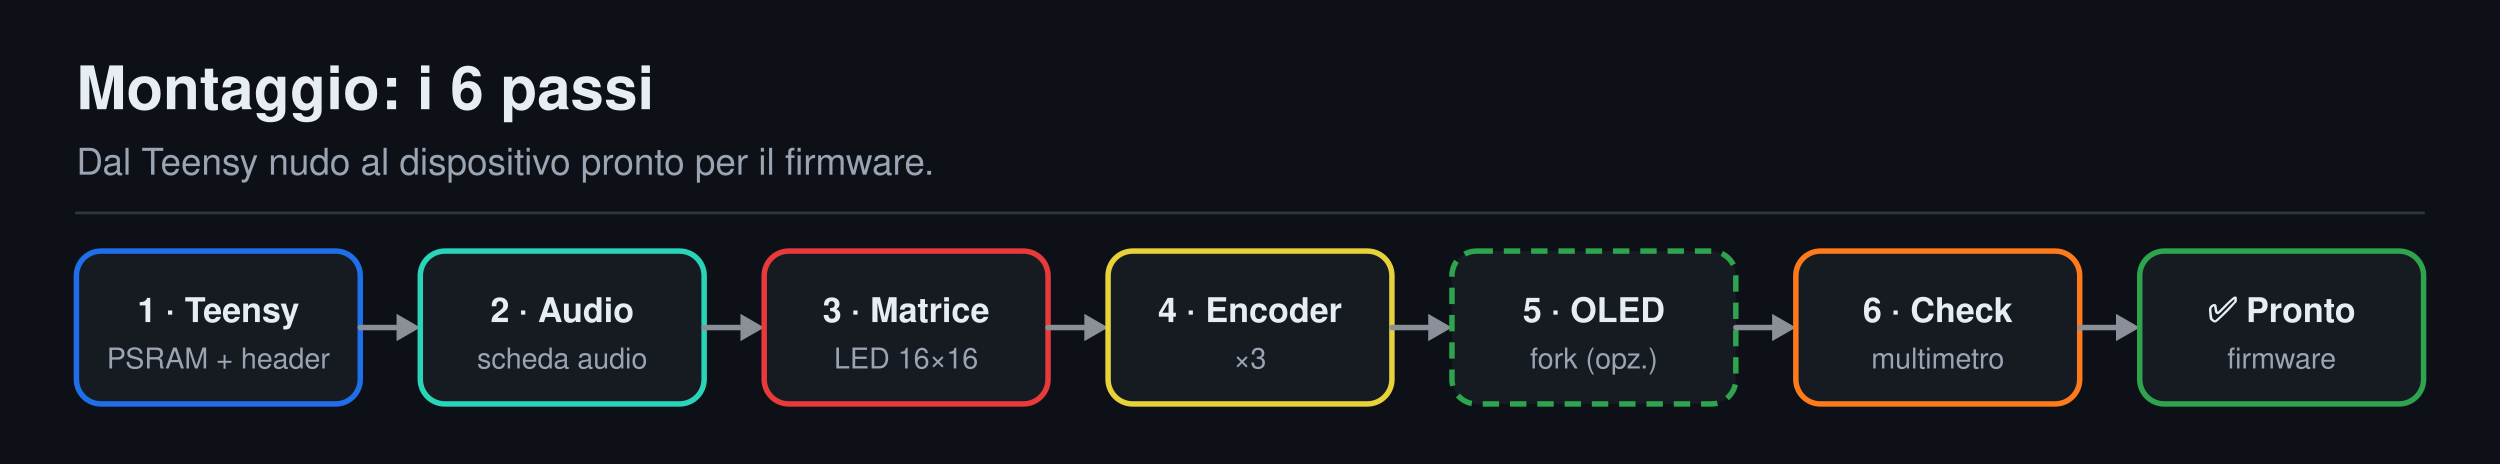
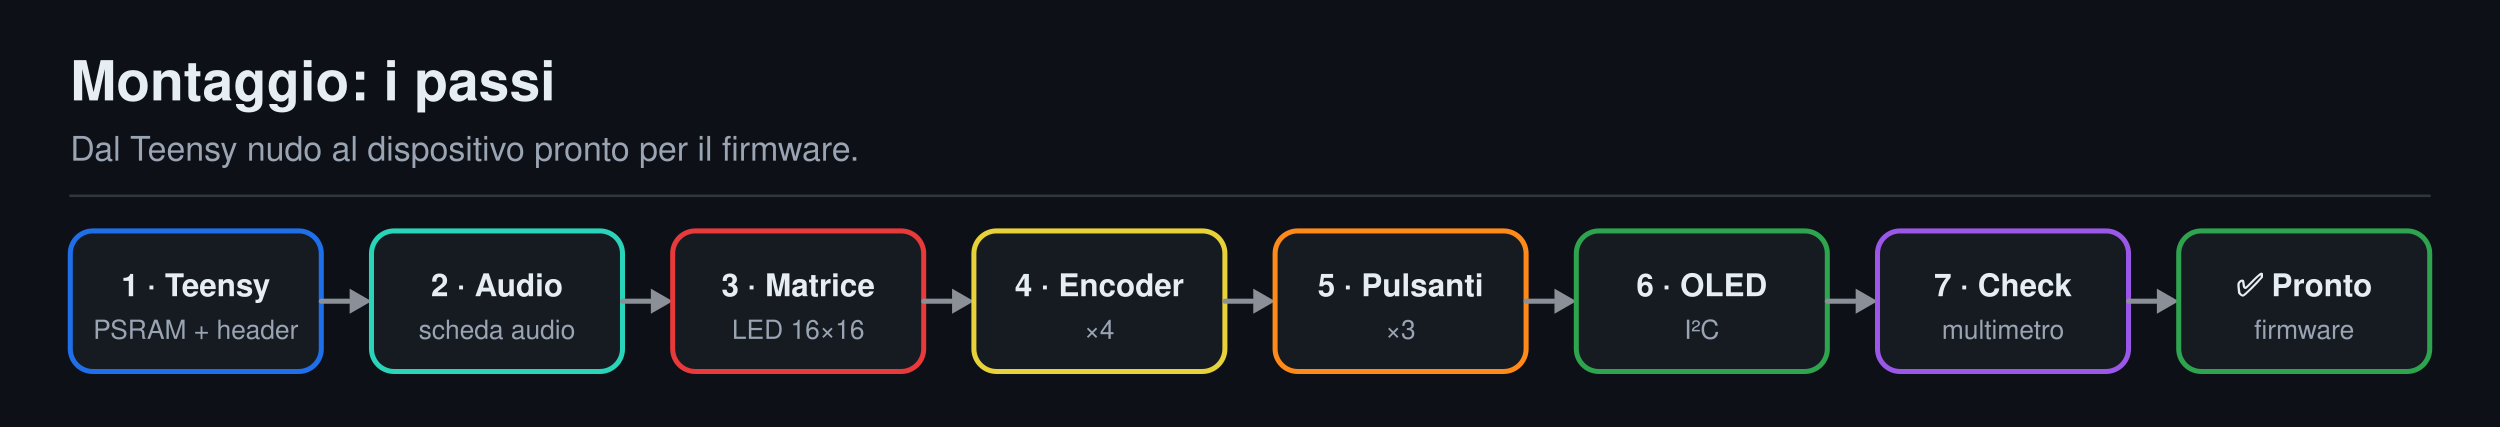
- <svg xmlns="http://www.w3.org/2000/svg" viewBox="0 0 916 170" width="916" height="170" role="img">
-   <rect x="0" y="0" width="916" height="999" rx="0" ry="0" fill="#0d1117" />
-   <text x="28" y="40" font-family="'Segoe UI',Helvetica,Arial,sans-serif" font-size="22" fill="#e6edf3" text-anchor="start" font-weight="700">Montaggio: i 6 passi</text>
+ <svg xmlns="http://www.w3.org/2000/svg" viewBox="0 0 996 170" width="996" height="170" role="img">
+   <rect x="0" y="0" width="996" height="999" rx="0" ry="0" fill="#0d1117" />
+   <text x="28" y="40" font-family="'Segoe UI',Helvetica,Arial,sans-serif" font-size="22" fill="#e6edf3" text-anchor="start" font-weight="700">Montaggio: i passi</text>
  <text x="28" y="64" font-family="'Segoe UI',Helvetica,Arial,sans-serif" font-size="13.5" fill="#9aa4b2" text-anchor="start" font-weight="400">Dal Teensy nudo al dispositivo pronto per il firmware.</text>
-   <line x1="28" y1="78" x2="888" y2="78" stroke="#30363d" stroke-width="1" stroke-linecap="round" />
-   <rect x="28" y="92" width="104" height="56" rx="9" ry="9" fill="#161b22" stroke="#1f6feb" stroke-width="2" />
-   <text x="80.0" y="118.0" font-family="'Segoe UI',Helvetica,Arial,sans-serif" font-size="12.5" fill="#e6edf3" text-anchor="middle" font-weight="700">1 · Teensy</text>
-   <text x="80.0" y="135.0" font-family="'Segoe UI',Helvetica,Arial,sans-serif" font-size="10.5" fill="#9aa4b2" text-anchor="middle" font-weight="400">PSRAM + header</text>
-   <line x1="132" y1="120.0" x2="145.0" y2="120.0" stroke="#8a8f98" stroke-width="2" stroke-linecap="round" />
-   <polygon points="154.0,120.0 145.3,125.0 145.3,115.0" fill="#8a8f98" />
-   <rect x="154" y="92" width="104" height="56" rx="9" ry="9" fill="#161b22" stroke="#2AD4B8" stroke-width="2" />
-   <text x="206.0" y="118.0" font-family="'Segoe UI',Helvetica,Arial,sans-serif" font-size="12.5" fill="#e6edf3" text-anchor="middle" font-weight="700">2 · Audio</text>
-   <text x="206.0" y="135.0" font-family="'Segoe UI',Helvetica,Arial,sans-serif" font-size="10.5" fill="#9aa4b2" text-anchor="middle" font-weight="400">scheda audio</text>
-   <line x1="258" y1="120.0" x2="271.0" y2="120.0" stroke="#8a8f98" stroke-width="2" stroke-linecap="round" />
-   <polygon points="280.0,120.0 271.3,125.0 271.3,115.0" fill="#8a8f98" />
-   <rect x="280" y="92" width="104" height="56" rx="9" ry="9" fill="#161b22" stroke="#E83A3A" stroke-width="2" />
-   <text x="332.0" y="118.0" font-family="'Segoe UI',Helvetica,Arial,sans-serif" font-size="12.5" fill="#e6edf3" text-anchor="middle" font-weight="700">3 · Matrice</text>
-   <text x="332.0" y="135.0" font-family="'Segoe UI',Helvetica,Arial,sans-serif" font-size="10.5" fill="#9aa4b2" text-anchor="middle" font-weight="400">LED 16×16</text>
-   <line x1="384" y1="120.0" x2="397.0" y2="120.0" stroke="#8a8f98" stroke-width="2" stroke-linecap="round" />
-   <polygon points="406.0,120.0 397.3,125.0 397.3,115.0" fill="#8a8f98" />
-   <rect x="406" y="92" width="104" height="56" rx="9" ry="9" fill="#161b22" stroke="#E8D23A" stroke-width="2" />
-   <text x="458.0" y="118.0" font-family="'Segoe UI',Helvetica,Arial,sans-serif" font-size="12.5" fill="#e6edf3" text-anchor="middle" font-weight="700">4 · Encoder</text>
-   <text x="458.0" y="135.0" font-family="'Segoe UI',Helvetica,Arial,sans-serif" font-size="10.5" fill="#9aa4b2" text-anchor="middle" font-weight="400">×3</text>
-   <line x1="510" y1="120.0" x2="523.0" y2="120.0" stroke="#8a8f98" stroke-width="2" stroke-linecap="round" />
-   <polygon points="532.0,120.0 523.3,125.0 523.3,115.0" fill="#8a8f98" />
-   <rect x="532" y="92" width="104" height="56" rx="9" ry="9" fill="#161b22" stroke="#2ea44f" stroke-width="2" stroke-dasharray="6 4" />
-   <text x="584.0" y="118.0" font-family="'Segoe UI',Helvetica,Arial,sans-serif" font-size="12.5" fill="#e6edf3" text-anchor="middle" font-weight="700">5 · OLED</text>
-   <text x="584.0" y="135.0" font-family="'Segoe UI',Helvetica,Arial,sans-serif" font-size="10.5" fill="#9aa4b2" text-anchor="middle" font-weight="400">fork (opz.)</text>
-   <line x1="636" y1="120.0" x2="649.0" y2="120.0" stroke="#8a8f98" stroke-width="2" stroke-linecap="round" />
-   <polygon points="658.0,120.0 649.3,125.0 649.3,115.0" fill="#8a8f98" />
-   <rect x="658" y="92" width="104" height="56" rx="9" ry="9" fill="#161b22" stroke="#FF7A1A" stroke-width="2" />
-   <text x="710.0" y="118.0" font-family="'Segoe UI',Helvetica,Arial,sans-serif" font-size="12.5" fill="#e6edf3" text-anchor="middle" font-weight="700">6 · Check</text>
-   <text x="710.0" y="135.0" font-family="'Segoe UI',Helvetica,Arial,sans-serif" font-size="10.5" fill="#9aa4b2" text-anchor="middle" font-weight="400">multimetro</text>
-   <line x1="762" y1="120.0" x2="775.0" y2="120.0" stroke="#8a8f98" stroke-width="2" stroke-linecap="round" />
-   <polygon points="784.0,120.0 775.3,125.0 775.3,115.0" fill="#8a8f98" />
-   <rect x="784" y="92" width="104" height="56" rx="9" ry="9" fill="#161b22" stroke="#2ea44f" stroke-width="2" />
-   <text x="836.0" y="118.0" font-family="'Segoe UI',Helvetica,Arial,sans-serif" font-size="12.5" fill="#e6edf3" text-anchor="middle" font-weight="700">✅ Pronto</text>
-   <text x="836.0" y="135.0" font-family="'Segoe UI',Helvetica,Arial,sans-serif" font-size="10.5" fill="#9aa4b2" text-anchor="middle" font-weight="400">firmware</text>
+   <line x1="28" y1="78" x2="968" y2="78" stroke="#30363d" stroke-width="1" stroke-linecap="round" />
+   <rect x="28" y="92" width="100" height="56" rx="9" ry="9" fill="#161b22" stroke="#1f6feb" stroke-width="2" />
+   <text x="78.0" y="118.0" font-family="'Segoe UI',Helvetica,Arial,sans-serif" font-size="12.5" fill="#e6edf3" text-anchor="middle" font-weight="700">1 · Teensy</text>
+   <text x="78.0" y="135.0" font-family="'Segoe UI',Helvetica,Arial,sans-serif" font-size="10.5" fill="#9aa4b2" text-anchor="middle" font-weight="400">PSRAM + header</text>
+   <line x1="128" y1="120.0" x2="139.0" y2="120.0" stroke="#8a8f98" stroke-width="2" stroke-linecap="round" />
+   <polygon points="148.0,120.0 139.3,125.0 139.3,115.0" fill="#8a8f98" />
+   <rect x="148" y="92" width="100" height="56" rx="9" ry="9" fill="#161b22" stroke="#2AD4B8" stroke-width="2" />
+   <text x="198.0" y="118.0" font-family="'Segoe UI',Helvetica,Arial,sans-serif" font-size="12.5" fill="#e6edf3" text-anchor="middle" font-weight="700">2 · Audio</text>
+   <text x="198.0" y="135.0" font-family="'Segoe UI',Helvetica,Arial,sans-serif" font-size="10.5" fill="#9aa4b2" text-anchor="middle" font-weight="400">scheda audio</text>
+   <line x1="248" y1="120.0" x2="259.0" y2="120.0" stroke="#8a8f98" stroke-width="2" stroke-linecap="round" />
+   <polygon points="268.0,120.0 259.3,125.0 259.3,115.0" fill="#8a8f98" />
+   <rect x="268" y="92" width="100" height="56" rx="9" ry="9" fill="#161b22" stroke="#E83A3A" stroke-width="2" />
+   <text x="318.0" y="118.0" font-family="'Segoe UI',Helvetica,Arial,sans-serif" font-size="12.5" fill="#e6edf3" text-anchor="middle" font-weight="700">3 · Matrice</text>
+   <text x="318.0" y="135.0" font-family="'Segoe UI',Helvetica,Arial,sans-serif" font-size="10.5" fill="#9aa4b2" text-anchor="middle" font-weight="400">LED 16×16</text>
+   <line x1="368" y1="120.0" x2="379.0" y2="120.0" stroke="#8a8f98" stroke-width="2" stroke-linecap="round" />
+   <polygon points="388.0,120.0 379.3,125.0 379.3,115.0" fill="#8a8f98" />
+   <rect x="388" y="92" width="100" height="56" rx="9" ry="9" fill="#161b22" stroke="#E8D23A" stroke-width="2" />
+   <text x="438.0" y="118.0" font-family="'Segoe UI',Helvetica,Arial,sans-serif" font-size="12.5" fill="#e6edf3" text-anchor="middle" font-weight="700">4 · Encoder</text>
+   <text x="438.0" y="135.0" font-family="'Segoe UI',Helvetica,Arial,sans-serif" font-size="10.5" fill="#9aa4b2" text-anchor="middle" font-weight="400">×4</text>
+   <line x1="488" y1="120.0" x2="499.0" y2="120.0" stroke="#8a8f98" stroke-width="2" stroke-linecap="round" />
+   <polygon points="508.0,120.0 499.3,125.0 499.3,115.0" fill="#8a8f98" />
+   <rect x="508" y="92" width="100" height="56" rx="9" ry="9" fill="#161b22" stroke="#FF8A1A" stroke-width="2" />
+   <text x="558.0" y="118.0" font-family="'Segoe UI',Helvetica,Arial,sans-serif" font-size="12.5" fill="#e6edf3" text-anchor="middle" font-weight="700">5 · Pulsanti</text>
+   <text x="558.0" y="135.0" font-family="'Segoe UI',Helvetica,Arial,sans-serif" font-size="10.5" fill="#9aa4b2" text-anchor="middle" font-weight="400">×3</text>
+   <line x1="608" y1="120.0" x2="619.0" y2="120.0" stroke="#8a8f98" stroke-width="2" stroke-linecap="round" />
+   <polygon points="628.0,120.0 619.3,125.0 619.3,115.0" fill="#8a8f98" />
+   <rect x="628" y="92" width="100" height="56" rx="9" ry="9" fill="#161b22" stroke="#2ea44f" stroke-width="2" />
+   <text x="678.0" y="118.0" font-family="'Segoe UI',Helvetica,Arial,sans-serif" font-size="12.5" fill="#e6edf3" text-anchor="middle" font-weight="700">6 · OLED</text>
+   <text x="678.0" y="135.0" font-family="'Segoe UI',Helvetica,Arial,sans-serif" font-size="10.5" fill="#9aa4b2" text-anchor="middle" font-weight="400">I²C</text>
+   <line x1="728" y1="120.0" x2="739.0" y2="120.0" stroke="#8a8f98" stroke-width="2" stroke-linecap="round" />
+   <polygon points="748.0,120.0 739.3,125.0 739.3,115.0" fill="#8a8f98" />
+   <rect x="748" y="92" width="100" height="56" rx="9" ry="9" fill="#161b22" stroke="#9A57E8" stroke-width="2" />
+   <text x="798.0" y="118.0" font-family="'Segoe UI',Helvetica,Arial,sans-serif" font-size="12.5" fill="#e6edf3" text-anchor="middle" font-weight="700">7 · Check</text>
+   <text x="798.0" y="135.0" font-family="'Segoe UI',Helvetica,Arial,sans-serif" font-size="10.5" fill="#9aa4b2" text-anchor="middle" font-weight="400">multimetro</text>
+   <line x1="848" y1="120.0" x2="859.0" y2="120.0" stroke="#8a8f98" stroke-width="2" stroke-linecap="round" />
+   <polygon points="868.0,120.0 859.3,125.0 859.3,115.0" fill="#8a8f98" />
+   <rect x="868" y="92" width="100" height="56" rx="9" ry="9" fill="#161b22" stroke="#2ea44f" stroke-width="2" />
+   <text x="918.0" y="118.0" font-family="'Segoe UI',Helvetica,Arial,sans-serif" font-size="12.5" fill="#e6edf3" text-anchor="middle" font-weight="700">✅ Pronto</text>
+   <text x="918.0" y="135.0" font-family="'Segoe UI',Helvetica,Arial,sans-serif" font-size="10.5" fill="#9aa4b2" text-anchor="middle" font-weight="400">firmware</text>
</svg>
